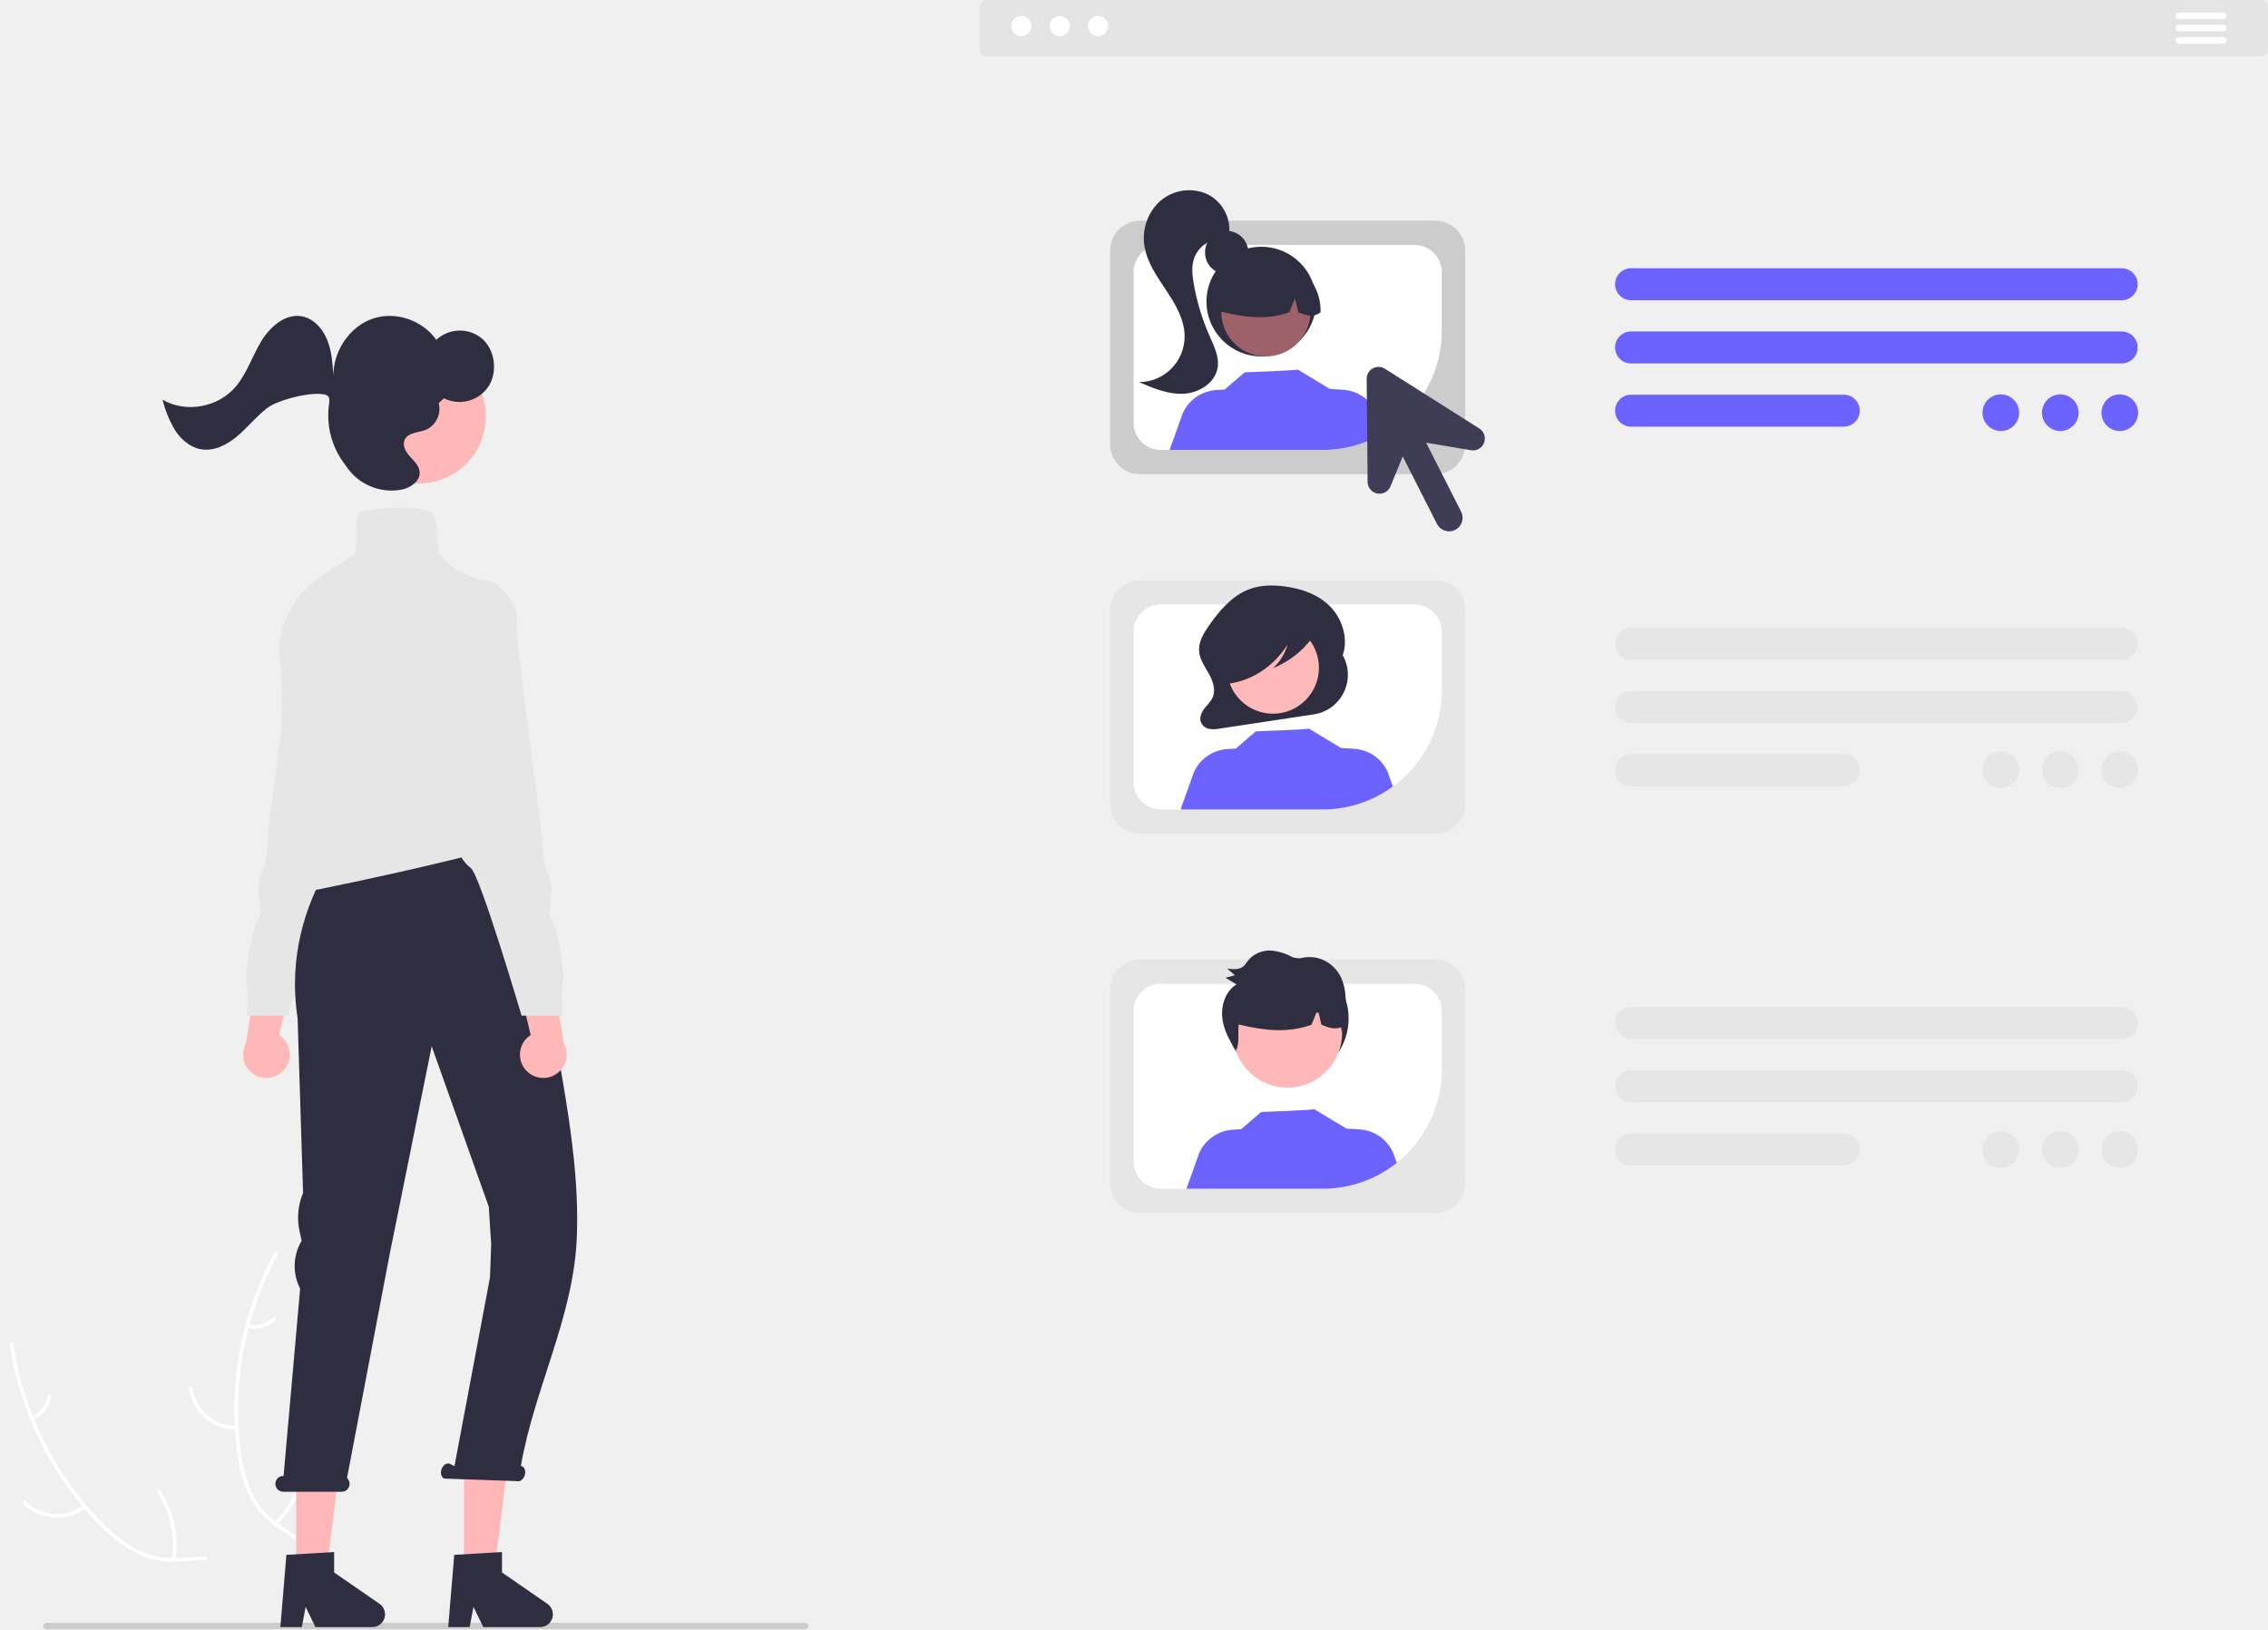
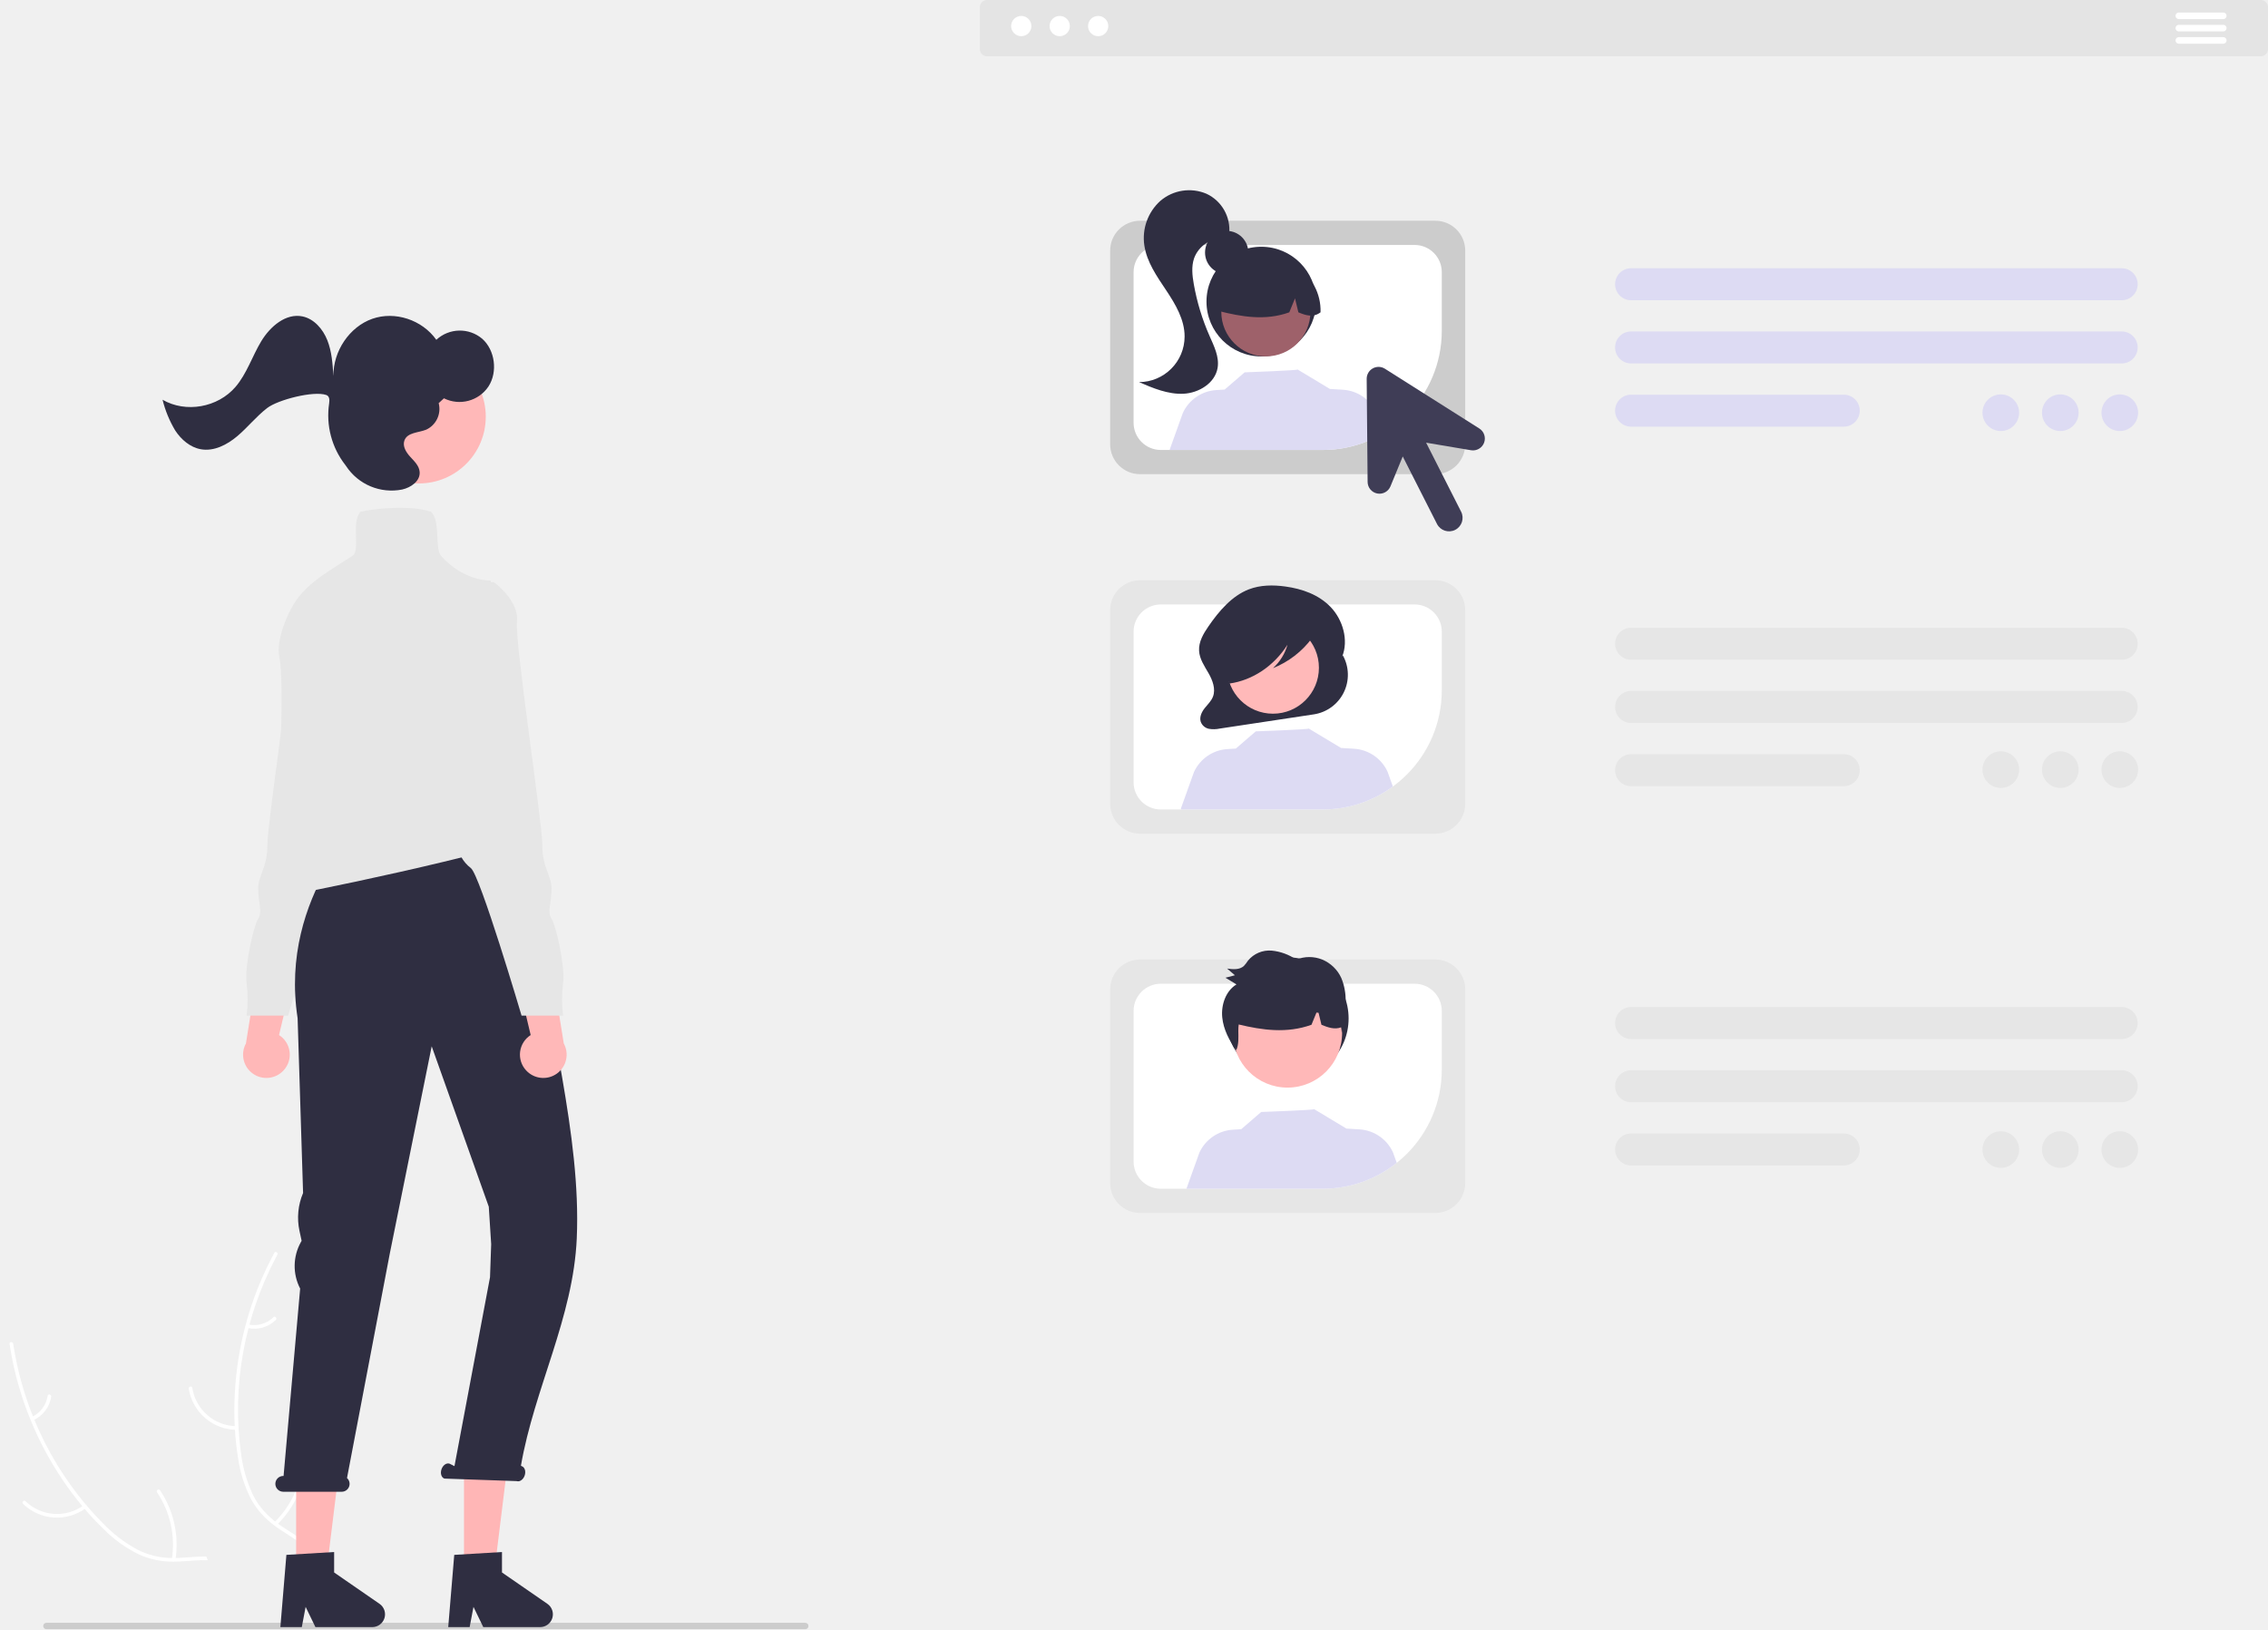
- <svg xmlns="http://www.w3.org/2000/svg" data-name="Layer 1" width="837.75" height="601.894" viewBox="0 0 837.75 601.894">
+ <svg xmlns="http://www.w3.org/2000/svg" data-name="Layer 1" width="837.75" height="601.894" preserveAspectRatio="none" viewBox="0 0 837.75 601.894">
  <path d="M294.898,748.847c-.01.03-.01.07-.02.1h-64.81c-1.22-.77-2.42-1.57-3.6-2.38a121.652,121.652,0,0,1-20.07-17.04,96.689,96.689,0,0,1-16.99-25.01c-8.55-18.24-11.18-38.99-4.56-57.74a.01.01,0,0,1,.01-.01c.16-.47.34-.95.52-1.43.27.47.53.93.81,1.39l.01.01a135.344,135.344,0,0,0,12.6,17.77v.01c.36.43.72.86,1.09,1.28a.01.01,0,0,0,.01.01,141.094,141.094,0,0,0,40.41,32.56c.05.03.09.05.14.08a1.192,1.192,0,0,0,.16.08c.01.01.02.01.03.02,3.41,1.84,6.91,3.52,10.47,5.04v.01c2.8,1.21,5.65,2.31,8.52,3.33,6.12,2.15,12.72,4.11,18.58,6.94,5.7,2.75,10.72,6.32,13.99,11.69.25.44.5.87.73,1.31l-1.91,13.22,3.81-.02-.36,6.5-.1,1.88Z" transform="translate(-181.1252 -149.0529)" fill="#f0f0f0" />
  <path d="M278.898,748.947h-1.37c-.13-.8-.26-1.59-.41-2.38a50.958,50.958,0,0,0-1.58-6.39c-.3-.94-.64-1.86-1.03-2.77-2.21-5.18-6.01-9.73-11.63-11.25a21.396,21.396,0,0,0-5.01-.71c-3.35-.14-6.75.29-10.08.47-.82.04-1.65.07-2.45.06h-.02a30.019,30.019,0,0,1-12.59-2.54,47.502,47.502,0,0,1-13.18-9.36,101.924,101.924,0,0,1-7.13-7.56v-.01c-.3-.33-.59-.67-.88-1.02a120.985,120.985,0,0,1-13.81-20.56,115.335,115.335,0,0,1-5.33-11.38.533.533,0,0,1-.05-.11,121.34,121.34,0,0,1-7.5-26.66.01.01,0,0,1,.01-.01c-.08-.41-.14-.83-.2-1.24-.13-.85,1.22-.89,1.34-.04.06.42.12.82.19,1.24l.01.01a120.525,120.525,0,0,0,7.1,25.56v.01c.17.42.34.83.51,1.24a119.495,119.495,0,0,0,19.05,31.4l.01.02c.08.1.17.19.26.29a.037.037,0,0,1,.01.03c.01-.01.01,0,.01,0,1.85,2.19,3.79,4.29,5.81,6.33a51.789,51.789,0,0,0,12.84,9.88,28.558,28.558,0,0,0,12.87,3.14c.45,0,.9.01,1.35,0q.54,0,1.08-.03c3.39-.16,6.83-.59,10.24-.53a27.637,27.637,0,0,1,4.62.48,18.159,18.159,0,0,1,11.98,8.78,31.728,31.728,0,0,1,3.02,6.83c.25.78.46,1.57.67,2.37v.01c.32,1.28.6,2.58.84,3.89a.585.585,0,0,1,.02.13C278.638,747.357,278.768,748.157,278.898,748.947Z" transform="translate(-181.1252 -149.0529)" fill="#fff" />
  <path d="M212.931,706.142a18.018,18.018,0,0,1-23.284-1.494c-.62-.603.288-1.595.909-.991a16.684,16.684,0,0,0,21.662,1.346c.691-.52,1.4.622.713,1.139Z" transform="translate(-181.1252 -149.0529)" fill="#fff" />
  <path d="M244.612,725.05A34.728,34.728,0,0,0,239.119,700.344c-.483-.718.656-1.43,1.139-.713a36.123,36.123,0,0,1,5.663,25.72c-.136.856-1.445.55-1.31-.301Z" transform="translate(-181.1252 -149.0529)" fill="#fff" />
  <path d="M192.936,672.486a10.199,10.199,0,0,0,5.793-7.752c.125-.857,1.434-.55,1.31.301a11.429,11.429,0,0,1-6.39,8.59.695.695,0,0,1-.926-.213.675.675,0,0,1,.213-.926Z" transform="translate(-181.1252 -149.0529)" fill="#fff" />
  <path d="M304.678,704.957l-.55,5.07-8.75-.13-1.32,9.14-.23,1.57v.01l-.9,6.25-1.91,13.22,3.81-.02-.36,6.5-.1,1.88.53.4.12.1.04.03c-.11.22-.23.44-.35.67.07-.24.12-.46.17-.7h-25.32c-.47-.79-.93-1.58-1.38-2.38a174.539,174.539,0,0,1-10.31-21.12c-.18-.45-.37-.9-.53-1.36v-.01a131.372,131.372,0,0,1-6.23-20.48v-.01a114.025,114.025,0,0,1-1.87-11.58,96.488,96.488,0,0,1,1.49-30.11,1.137,1.137,0,0,0,.04-.15c3.99-18.89,13.72-36.35,29.13-47.41.64-.48,1.3-.93,1.97-1.37.01-.01.01-.01.02-.01a.01.01,0,0,0,.01-.01c.42-.27.83-.54,1.25-.81-.06.54-.13,1.08-.18,1.62a132.897,132.897,0,0,0-.64,21.76v.02c.01.56.04,1.12.08,1.69v.02a141.585,141.585,0,0,0,12.71,50.4.615.615,0,0,0,.05.12c.02.05.04.09.06.14A134.902,134.902,0,0,0,304.678,704.957Z" transform="translate(-181.1252 -149.0529)" fill="#f0f0f0" />
  <path d="M283.566,612.63c-.2.369-.409.75-.598,1.128q-2.24,4.235-4.124,8.653a117.991,117.991,0,0,0-5.587,16.028c-.12.426-.237.863-.345,1.297a119.264,119.264,0,0,0-3.696,36.594c.001.122.009.232.02.352q.239,4.312.827,8.594a51.783,51.783,0,0,0,4.297,15.618c.314.646.646,1.279.994,1.889a27.345,27.345,0,0,0,3.005,4.202,27.923,27.923,0,0,0,2.632,2.683c.565.512,1.148,1.01,1.757,1.484.352.274.713.547,1.074.82.299.202.589.416.888.619,3.105,2.125,6.453,4.015,9.347,6.45l-.227,1.571c-2.821-2.539-6.225-4.46-9.356-6.56a37.896,37.896,0,0,1-5.487-4.415c-.221-.226-.453-.45-.666-.687a26.749,26.749,0,0,1-3.082-3.823c-.462-.682-.898-1.388-1.309-2.129a47.892,47.892,0,0,1-4.878-15.396,103.416,103.416,0,0,1-1.148-10.345c-.037-.45-.062-.892-.079-1.346a121.638,121.638,0,0,1,1.352-24.726,122.66,122.66,0,0,1,8.789-30.103q1.802-4.13,3.929-8.133c.181-.366.373-.724.573-1.093C282.876,611.094,283.974,611.87,283.566,612.63Z" transform="translate(-181.1252 -149.0529)" fill="#fff" />
  <path d="M268.543,677.274a18.018,18.018,0,0,1-17.691-15.212c-.132-.855,1.19-1.1,1.322-.244a16.684,16.684,0,0,0,16.485,14.116c.865.001.744,1.34-.116,1.339Z" transform="translate(-181.1252 -149.0529)" fill="#fff" />
  <path d="M282.454,711.444a34.728,34.728,0,0,0,10.489-23.033c.046-.864,1.385-.747,1.339.116a36.123,36.123,0,0,1-10.963,23.946c-.624.602-1.485-.431-.865-1.029Z" transform="translate(-181.1252 -149.0529)" fill="#fff" />
  <path d="M272.841,638.363a10.199,10.199,0,0,0,9.293-2.702c.616-.609,1.476.424.865,1.029a11.429,11.429,0,0,1-10.274,3.012.695.695,0,0,1-.611-.728.675.675,0,0,1,.728-.611Z" transform="translate(-181.1252 -149.0529)" fill="#fff" />
  <path d="M479.758,749.757a1.186,1.186,0,0,1-1.19,1.19h-280.29a1.19,1.19,0,1,1,0-2.38h280.29A1.186,1.186,0,0,1,479.758,749.757Z" transform="translate(-181.1252 -149.0529)" fill="#ccc" />
-   <path d="M964.83,259.971H783.614a5.91,5.91,0,1,1,0-11.82H964.83a5.91,5.91,0,1,1,0,11.82Z" transform="translate(-181.1252 -149.0529)" fill="#6c63ff" />
-   <path d="M964.83,283.325H783.614a5.91,5.91,0,0,1,0-11.821H964.83a5.91,5.91,0,0,1,0,11.821Z" transform="translate(-181.1252 -149.0529)" fill="#6c63ff" />
-   <path d="M862.167,306.678H783.614a5.91,5.91,0,0,1,0-11.821h78.553a5.91,5.91,0,1,1,0,11.821Z" transform="translate(-181.1252 -149.0529)" fill="#6c63ff" />
+   <path d="M964.83,259.971H783.614a5.91,5.91,0,1,1,0-11.82H964.83a5.91,5.91,0,1,1,0,11.82Z" transform="translate(-181.1252 -149.0529)" fill="#dddbf3" />
+   <path d="M964.83,283.325H783.614a5.91,5.91,0,0,1,0-11.821H964.83a5.91,5.91,0,0,1,0,11.821Z" transform="translate(-181.1252 -149.0529)" fill="#dddbf3" />
+   <path d="M862.167,306.678H783.614a5.91,5.91,0,0,1,0-11.821h78.553a5.91,5.91,0,1,1,0,11.821Z" transform="translate(-181.1252 -149.0529)" fill="#dddbf3" />
  <path d="M964.83,392.785H783.614a5.91,5.91,0,1,1,0-11.82H964.83a5.91,5.91,0,1,1,0,11.82Z" transform="translate(-181.1252 -149.0529)" fill="#e6e6e6" />
  <path d="M964.83,416.138H783.614a5.91,5.91,0,0,1,0-11.821H964.83a5.91,5.91,0,0,1,0,11.821Z" transform="translate(-181.1252 -149.0529)" fill="#e6e6e6" />
  <path d="M862.167,439.492H783.614a5.91,5.91,0,0,1,0-11.821h78.553a5.91,5.91,0,1,1,0,11.821Z" transform="translate(-181.1252 -149.0529)" fill="#e6e6e6" />
  <path d="M964.83,532.901H783.614a5.91,5.91,0,1,1,0-11.82H964.83a5.91,5.91,0,1,1,0,11.82Z" transform="translate(-181.1252 -149.0529)" fill="#e6e6e6" />
  <path d="M964.83,556.254H783.614a5.91,5.91,0,0,1,0-11.821H964.83a5.91,5.91,0,0,1,0,11.821Z" transform="translate(-181.1252 -149.0529)" fill="#e6e6e6" />
  <path d="M862.167,579.608H783.614a5.91,5.91,0,0,1,0-11.821h78.553a5.91,5.91,0,1,1,0,11.821Z" transform="translate(-181.1252 -149.0529)" fill="#e6e6e6" />
  <path d="M711.318,457.041H602.222a11.04,11.04,0,0,1-11.028-11.028V374.444a11.04,11.04,0,0,1,11.028-11.028H711.318a11.04,11.04,0,0,1,11.028,11.028v71.57A11.04,11.04,0,0,1,711.318,457.041Z" transform="translate(-181.1252 -149.0529)" fill="#e6e6e6" />
  <path d="M703.651,372.359h-93.759A10.054,10.054,0,0,0,599.848,382.398v55.658a10.058,10.058,0,0,0,10.044,10.044h59.787a44.055,44.055,0,0,0,44.011-44.011V382.398A10.05,10.05,0,0,0,703.651,372.359Z" transform="translate(-181.1252 -149.0529)" fill="#fff" />
  <path d="M677.155,391.175v0l-.28.505c2.494-6.147.226-13.721-4.223-18.356-4.449-4.635-10.634-6.754-16.725-7.594-4.521-.624-9.214-.606-13.513,1.05-6.226,2.398-10.982,7.95-14.953,13.726-1.817,2.642-3.603,5.653-3.422,8.955.168,3.064,1.987,5.664,3.476,8.264,1.49,2.6,2.733,5.825,1.664,8.662-.637,1.691-1.983,2.908-3.076,4.292s-1.991,3.253-1.463,4.988a4.07,4.07,0,0,0,3.032,2.635,10.721,10.721,0,0,0,4.028-.095l34.716-5.245A14.795,14.795,0,0,0,677.155,391.175Z" transform="translate(-181.1252 -149.0529)" fill="#2f2e41" />
  <circle cx="470.208" cy="246.692" r="16.973" fill="#ffb9b9" />
-   <path d="M695.624,439.619a43.761,43.761,0,0,1-25.944,8.482H617.596c-.105-.085-.205-.17-.31-.26l4.857-13.554a14.576,14.576,0,0,1,12.381-8.502l3.09-.19,7.368-6.355s19.854-.709,19.559-1.048l12.026,7.234-.01-.05,4.728.29a14.569,14.569,0,0,1,12.381,8.502Z" transform="translate(-181.1252 -149.0529)" fill="#6c63ff" />
+   <path d="M695.624,439.619a43.761,43.761,0,0,1-25.944,8.482H617.596c-.105-.085-.205-.17-.31-.26l4.857-13.554a14.576,14.576,0,0,1,12.381-8.502l3.09-.19,7.368-6.355s19.854-.709,19.559-1.048l12.026,7.234-.01-.05,4.728.29a14.569,14.569,0,0,1,12.381,8.502Z" transform="translate(-181.1252 -149.0529)" fill="#dddbf3" />
  <path d="M667.432,379.992c-.438-2.318-2.802-3.378-4.828-3.892a46.503,46.503,0,0,0-17.99-.988c-4.377.624-8.857,2-12.033,5.417a16.183,16.183,0,0,0-4.092,10.422,12.411,12.411,0,0,0,1.485,6.621,6.136,6.136,0,0,0,5.101,3.288l.204.708c8.522-1.187,16.438-6.49,21.423-14.35a18.384,18.384,0,0,1-5.371,8.677,33.465,33.465,0,0,0,14.446-11.133C666.787,383.424,667.765,381.755,667.432,379.992Z" transform="translate(-181.1252 -149.0529)" fill="#2f2e41" />
  <path d="M711.318,324.227H602.222a11.04,11.04,0,0,1-11.028-11.028V241.63a11.04,11.04,0,0,1,11.028-11.028H711.318a11.04,11.04,0,0,1,11.028,11.028v71.57A11.04,11.04,0,0,1,711.318,324.227Z" transform="translate(-181.1252 -149.0529)" fill="#ccc" />
  <path d="M703.651,239.545h-93.759a10.056,10.056,0,0,0-10.044,10.039v55.658a10.058,10.058,0,0,0,10.044,10.044h59.787a44.047,44.047,0,0,0,44.011-44.011V249.584A10.05,10.05,0,0,0,703.651,239.545Z" transform="translate(-181.1252 -149.0529)" fill="#fff" />
  <circle cx="453.111" cy="93.294" r="7.995" fill="#2f2e41" />
  <circle cx="465.904" cy="111.417" r="20.255" fill="#2f2e41" />
  <circle cx="467.58" cy="115.208" r="16.46" fill="#9e616a" />
  <path d="M659.883,247.482a18.854,18.854,0,0,0-28.665,16.454c8.387,2.106,17.198,3.717,26.142.504l2.112-5.169,1.245,5.173c2.724,1.113,5.455,2.055,8.185-.011A19.251,19.251,0,0,0,659.883,247.482Z" transform="translate(-181.1252 -149.0529)" fill="#2f2e41" />
  <path d="M626.792,220.642A16.355,16.355,0,0,0,609.723,223.272a18.497,18.497,0,0,0-5.903,16.462c.907,6.138,4.638,11.424,8.078,16.588s6.8,10.823,6.796,17.028a16.879,16.879,0,0,1-16.846,16.869c5.245,2.258,10.72,4.56,16.424,4.293s11.683-3.935,12.614-9.569c.67-4.06-1.321-8.018-2.982-11.783a83.347,83.347,0,0,1-5.825-19.175c-.555-3.151-.916-6.464.111-9.494a11.149,11.149,0,0,1,11.076-7.316l1.885-1.696A14.673,14.673,0,0,0,626.792,220.642Z" transform="translate(-181.1252 -149.0529)" fill="#2f2e41" />
-   <path d="M692.244,309.046a43.693,43.693,0,0,1-22.565,6.24H613.258l-.09-.075,4.857-13.559a14.571,14.571,0,0,1,12.381-8.497l3.09-.19,7.368-6.355s19.854-.714,19.559-1.053l12.026,7.234-.01-.045,4.728.29a14.555,14.555,0,0,1,12.381,8.497Z" transform="translate(-181.1252 -149.0529)" fill="#6c63ff" />
+   <path d="M692.244,309.046a43.693,43.693,0,0,1-22.565,6.24H613.258l-.09-.075,4.857-13.559a14.571,14.571,0,0,1,12.381-8.497l3.09-.19,7.368-6.355s19.854-.714,19.559-1.053l12.026,7.234-.01-.045,4.728.29a14.555,14.555,0,0,1,12.381,8.497Z" transform="translate(-181.1252 -149.0529)" fill="#dddbf3" />
  <path d="M711.318,597.157H602.222a11.04,11.04,0,0,1-11.028-11.028V514.56a11.04,11.04,0,0,1,11.028-11.028H711.318a11.04,11.04,0,0,1,11.028,11.028v71.57A11.04,11.04,0,0,1,711.318,597.157Z" transform="translate(-181.1252 -149.0529)" fill="#e6e6e6" />
  <path d="M703.651,512.475H609.893a10.054,10.054,0,0,0-10.044,10.039v55.658a10.058,10.058,0,0,0,10.044,10.044h59.787a44.055,44.055,0,0,0,44.011-44.011V522.514A10.05,10.05,0,0,0,703.651,512.475Z" transform="translate(-181.1252 -149.0529)" fill="#fff" />
  <circle cx="475.564" cy="376.246" r="22.583" fill="#2f2e41" />
  <circle cx="475.573" cy="381.621" r="20.174" fill="#ffb8b8" />
-   <path d="M697.052,578.647a43.809,43.809,0,0,1-27.372,9.57H619.368l4.773-13.314a14.576,14.576,0,0,1,12.381-8.502l3.09-.19,7.368-6.355s19.854-.709,19.559-1.048l12.026,7.234-.01-.05,4.728.29a14.569,14.569,0,0,1,12.381,8.502Z" transform="translate(-181.1252 -149.0529)" fill="#6c63ff" />
+   <path d="M697.052,578.647a43.809,43.809,0,0,1-27.372,9.57H619.368l4.773-13.314a14.576,14.576,0,0,1,12.381-8.502l3.09-.19,7.368-6.355s19.854-.709,19.559-1.048l12.026,7.234-.01-.05,4.728.29a14.569,14.569,0,0,1,12.381,8.502Z" transform="translate(-181.1252 -149.0529)" fill="#dddbf3" />
  <path d="M677.982,523.599a44.638,44.638,0,0,0,.194-4.531,21.33,21.33,0,0,0-1.609-8.734,13.421,13.421,0,0,0-7.022-6.784,12.813,12.813,0,0,0-9.606.008,19.349,19.349,0,0,0-9.124-3.322,10.205,10.205,0,0,0-8.699,3.692,14.198,14.198,0,0,1-1.52,1.974c-1.612,1.493-4.061,1.277-6.204.972q1.441,1.235,2.883,2.471-1.745.456-3.49.912,2.036,1.235,4.072,2.47c-3.941,2.365-5.732,7.527-5.258,12.216.448,4.439,2.591,8.498,5.152,12.106,1.022-2.157.802-4.737.785-7.166a16.217,16.217,0,0,1,.144-2.356c8.658,2.075,17.704,3.407,26.878.111l1.841-4.506c.258.027.517.052.775.079l1.067,4.431c2.418.988,4.841,1.852,7.266.945.118.684.189,1.383.244,2.054.208-.803.389-1.612.551-2.424a7.167,7.167,0,0,0,.918-.586A19.725,19.725,0,0,0,677.982,523.599Z" transform="translate(-181.1252 -149.0529)" fill="#2f2e41" />
  <path d="M1016.239,169.828H545.696a2.639,2.639,0,0,1-2.636-2.636V151.689a2.639,2.639,0,0,1,2.636-2.636h470.543a2.639,2.639,0,0,1,2.636,2.636v15.504A2.639,2.639,0,0,1,1016.239,169.828Z" transform="translate(-181.1252 -149.0529)" fill="#e4e4e4" />
  <circle id="e64f360c-0cb0-4309-94f7-c4048c501294" data-name="Ellipse 90" cx="377.231" cy="9.631" r="3.742" fill="#fff" />
  <circle id="b16bad97-612f-4358-a052-4ed2c41908d6" data-name="Ellipse 91" cx="391.434" cy="9.631" r="3.742" fill="#fff" />
  <circle id="b150c0f4-fbac-4380-a463-ed2b3702c90d" data-name="Ellipse 92" cx="405.638" cy="9.631" r="3.742" fill="#fff" />
  <path d="M1002.323,156.109H985.967a1.212,1.212,0,1,1,0-2.423h16.356a1.212,1.212,0,1,1,0,2.423Z" transform="translate(-181.1252 -149.0529)" fill="#fff" />
  <path d="M1002.323,160.652H985.967a1.212,1.212,0,1,1,0-2.423h16.356a1.212,1.212,0,1,1,0,2.423Z" transform="translate(-181.1252 -149.0529)" fill="#fff" />
  <path d="M1002.323,165.195H985.967a1.212,1.212,0,1,1,0-2.423h16.356a1.212,1.212,0,1,1,0,2.423Z" transform="translate(-181.1252 -149.0529)" fill="#fff" />
-   <circle cx="739.056" cy="152.467" r="6.767" fill="#6c63ff" />
-   <circle cx="761.033" cy="152.467" r="6.767" fill="#6c63ff" />
-   <circle cx="783.009" cy="152.467" r="6.767" fill="#6c63ff" />
+   <circle cx="739.056" cy="152.467" r="6.767" fill="#dddbf3" />
+   <circle cx="761.033" cy="152.467" r="6.767" fill="#dddbf3" />
+   <circle cx="783.009" cy="152.467" r="6.767" fill="#dddbf3" />
  <circle cx="739.056" cy="284.324" r="6.767" fill="#e6e6e6" />
  <circle cx="761.033" cy="284.324" r="6.767" fill="#e6e6e6" />
  <circle cx="783.009" cy="284.324" r="6.767" fill="#e6e6e6" />
  <circle cx="739.056" cy="424.688" r="6.767" fill="#e6e6e6" />
  <circle cx="761.033" cy="424.688" r="6.767" fill="#e6e6e6" />
  <circle cx="783.009" cy="424.688" r="6.767" fill="#e6e6e6" />
  <path d="M727.561,307.358l-34.882-22.086a4.386,4.386,0,0,0-6.731,3.745l.343,38.081a4.385,4.385,0,0,0,8.441,1.628l4.538-11.04L711.925,342.634a5,5,0,0,0,8.918-4.524l-12.942-25.515,16.586,2.792A4.386,4.386,0,0,0,727.561,307.358Z" transform="translate(-181.1252 -149.0529)" fill="#3f3d56" />
  <path d="M285.902,544.462a8.566,8.566,0,0,0-1.708-13.024l7.02-29.621L276.356,507.246l-4.389,27.296a8.613,8.613,0,0,0,13.935,9.92Z" transform="translate(-181.1252 -149.0529)" fill="#ffb8b8" />
  <path d="M321.633,420.335l-5.963,15.334s2.556,15.334-1.704,18.741-2.556,3.407-2.556,5.963a13.104,13.104,0,0,1-5.111,9.371c-3.407,2.556-18.741,54.52-18.741,54.52H272.225a48.042,48.042,0,0,0,0-11.926c-.852-5.963,2.556-21.297,4.259-23.852s0-5.963,0-11.074,3.407-7.667,3.407-16.186,10.222-74.965,9.371-82.632S297.781,364.111,297.781,364.111h8.519Z" transform="translate(-181.1252 -149.0529)" fill="#e6e6e6" />
  <polygon points="109.39 581.98 120.427 581.98 125.68 539.406 109.389 539.406 109.39 581.98" fill="#ffb6b6" />
  <path d="M286.913,723.473l17.634-1.053v7.555l16.765,11.579a4.719,4.719,0,0,1-2.682,8.603H297.636l-3.619-7.473-1.413,7.473h-7.916Z" transform="translate(-181.1252 -149.0529)" fill="#2f2e41" />
  <polygon points="171.39 581.98 182.427 581.98 187.68 539.406 171.389 539.406 171.39 581.98" fill="#ffb6b6" />
  <path d="M348.913,723.473l17.634-1.053v7.555l16.765,11.579a4.719,4.719,0,0,1-2.682,8.603H359.636l-3.619-7.473-1.413,7.473h-7.916Z" transform="translate(-181.1252 -149.0529)" fill="#2f2e41" />
  <path d="M285.752,694.319h.12l6.123-69.223a18.101,18.101,0,0,1,.237-17.105l.304-.55-.788-3.653a23.266,23.266,0,0,1,1.33-14.003l-2.02-64.573c-7.075-45.851,26.642-75.754,26.642-75.754h50.508l10.844,37.256c4.071,39.666,16.803,81.387,15.117,119.841-1.283,29.252-15.71,55.506-20.624,83.993l.31.157c1.117.385,1.596,1.932,1.07,3.455s-1.857,2.445-2.974,2.059l-26.674-.928c-1.117-.385-1.596-1.932-1.07-3.455.526-1.523,1.857-2.445,2.974-2.059l1.814.917,13.132-69.798.429-12.201-.884-13.842-21.089-59.261-15.476,76.563-15.808,82.933a2.908,2.908,0,0,1-1.961,5.064h-21.585a2.917,2.917,0,1,1,0-5.834Z" transform="translate(-181.1252 -149.0529)" fill="#2f2e41" />
  <path d="M281.567,480.601c-1.658,0-2.6-.325-2.965-1.022-.535-1.023.394-2.36,1.469-3.909a11.959,11.959,0,0,0,1.863-3.356c.643-2.572,4.983-67.547,2.387-80.529-.601-3.004-.084-6.854,1.536-11.444,4.424-12.535,10.463-16.388,22.494-24.062q1.465-.935,3.051-1.952c1.368-.879,1.292-3.793,1.211-6.879-.089-3.43-.182-6.977,1.498-9.193l.109-.145.176-.041c4.064-.939,17.732-2.684,25.827.013l.112.038.083.083c1.923,1.923,2.098,5.647,2.268,9.249.139,2.957.27,5.749,1.358,6.962,8.317,9.271,17.75,9.09,17.845,9.088l.467-.014.046.465c3.618,36.798,9.45,92.338,10.689,94.523a.652.652,0,0,1,.021.676C371.294,462.55,287.817,480.601,281.567,480.601Zm90.689-21.579Z" transform="translate(-181.1252 -149.0529)" fill="#e6e6e6" />
  <circle cx="154.765" cy="153.931" r="24.667" fill="#ffb8b8" />
  <path d="M268.128,291.971c4.171-4.864,6.154-11.316,9.488-16.839,3.334-5.523,9.136-10.466,15.266-9.181,4.225.886,7.491,4.615,9.144,8.771,1.653,4.157,1.963,8.741,2.252,13.232-.102-9.229,5.978-18.176,14.354-21.121,8.375-2.945,18.399.34,23.662,7.754a12.789,12.789,0,0,1,16.986-.357c4.707,4.207,5.749,12.216,2.287,17.582a12.877,12.877,0,0,1-16.462,4.389l-1.945,1.789a8.433,8.433,0,0,1-4.598,9.794c-2.894,1.169-6.98.974-8.063,4.012-.757,2.122.658,4.387,2.163,6.018,1.504,1.631,3.291,3.315,3.472,5.571.273,3.405-3.246,5.79-6.444,6.508a20.092,20.092,0,0,1-20.716-8.646q-.129-.197-.279-.394a29.784,29.784,0,0,1-5.991-22.773c.25-1.573-.002-2.743-1.087-3.116-4.688-1.61-17.823,1.769-21.797,4.824-3.975,3.055-7.158,7.097-10.987,10.349-3.829,3.252-8.708,5.76-13.57,4.874-3.894-.709-7.206-3.536-9.434-6.946a41.813,41.813,0,0,1-4.659-11.334C249.779,301.708,261.563,299.626,268.128,291.971Z" transform="translate(-181.1252 -149.0529)" fill="#2f2e41" />
  <path d="M375.436,544.462a8.566,8.566,0,0,1,1.708-13.024l-7.02-29.621,14.858,5.428,4.389,27.296a8.613,8.613,0,0,1-13.935,9.92Z" transform="translate(-181.1252 -149.0529)" fill="#ffb8b8" />
  <path d="M339.704,420.335l5.963,15.334s-2.556,15.334,1.704,18.741,2.556,3.407,2.556,5.963a13.104,13.104,0,0,0,5.111,9.371c3.408,2.556,18.741,54.52,18.741,54.52h15.334a48.042,48.042,0,0,1,0-11.926c.852-5.963-2.556-21.297-4.259-23.852s0-5.963,0-11.074-3.408-7.667-3.408-16.186-10.222-74.965-9.371-82.632-8.519-14.482-8.519-14.482h-8.519Z" transform="translate(-181.1252 -149.0529)" fill="#e6e6e6" />
</svg>
